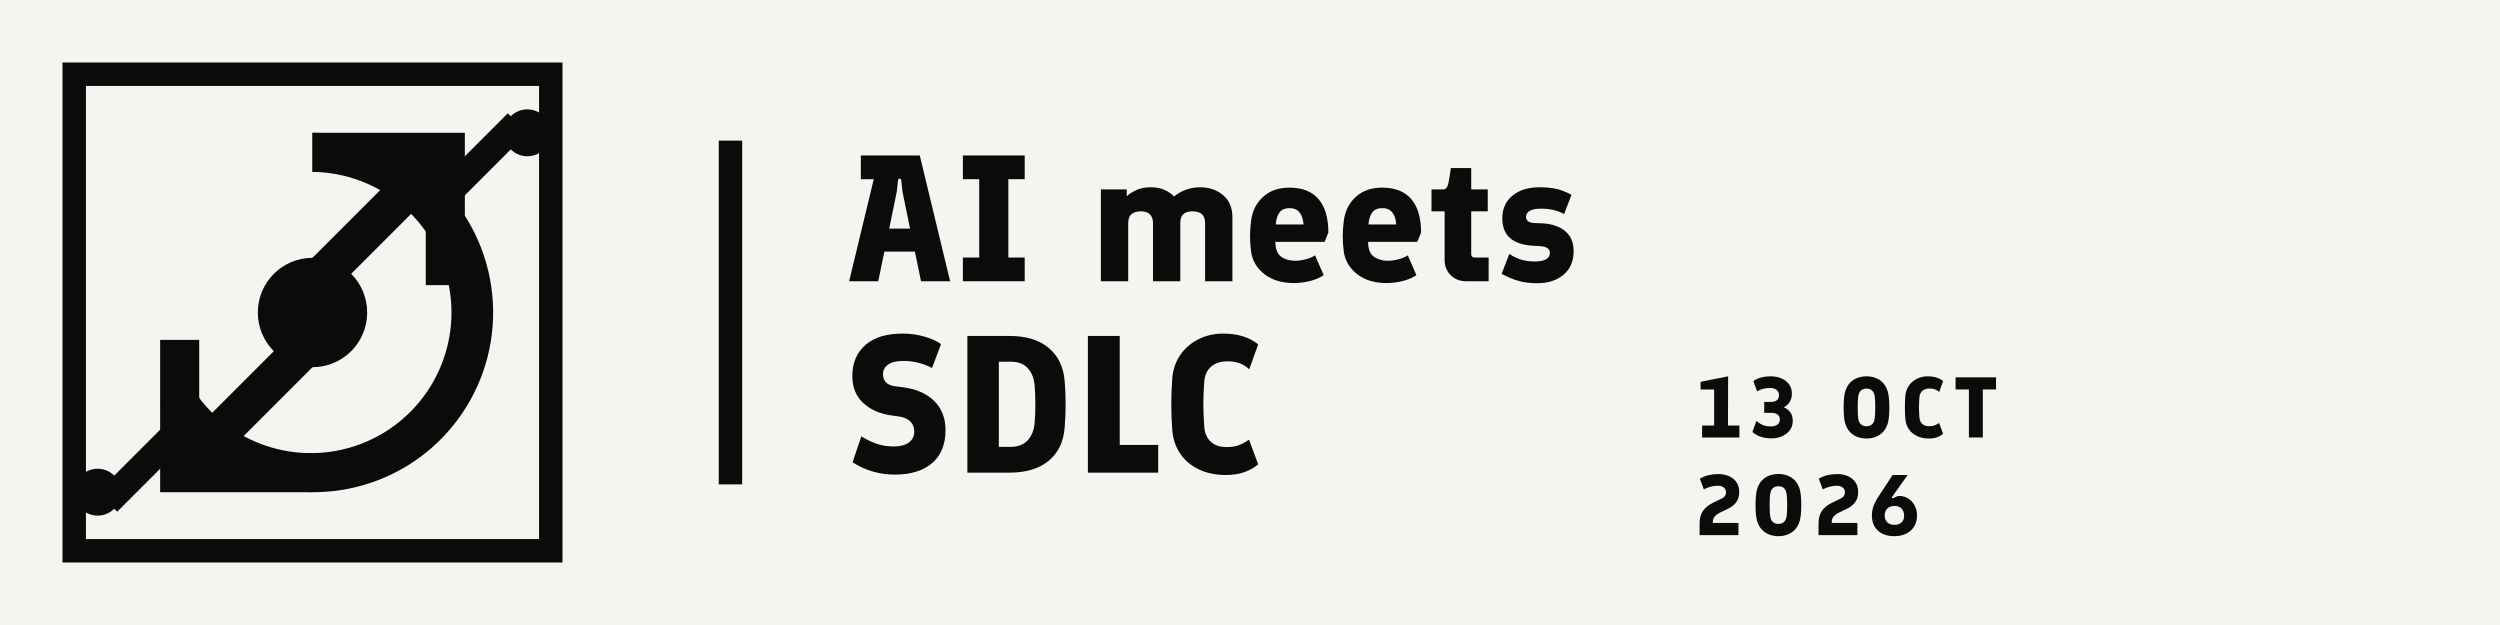
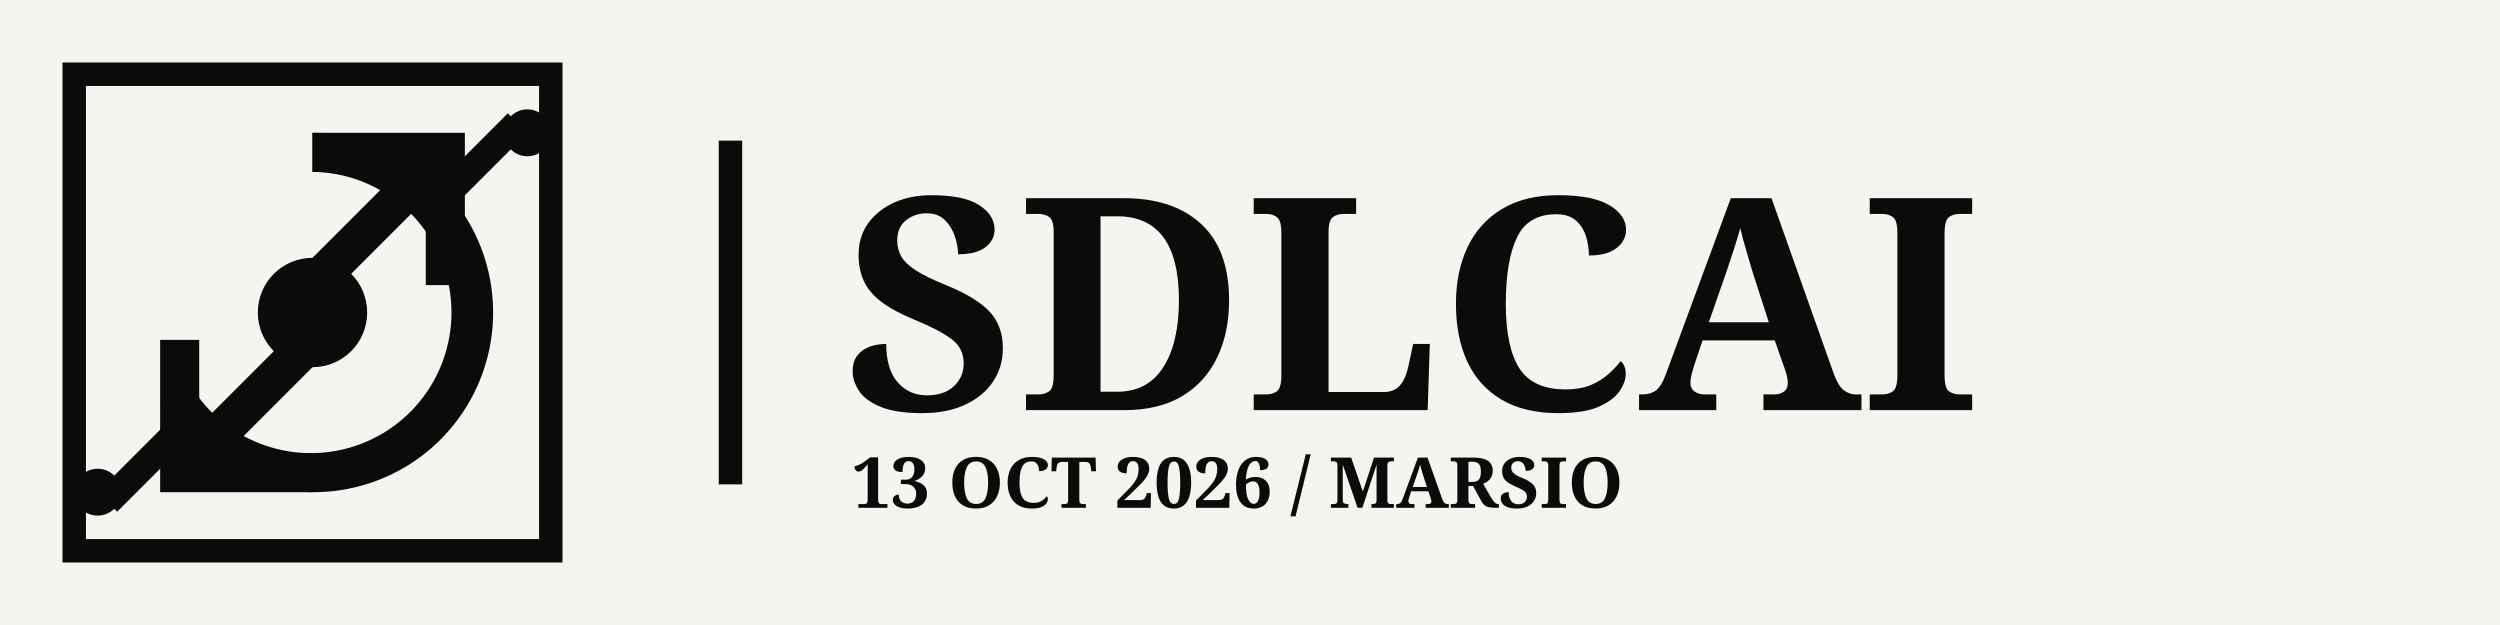
<svg xmlns="http://www.w3.org/2000/svg" viewBox="0 0 640 160" role="img" aria-labelledby="title desc">
  <rect width="640" height="160" fill="#f6f4ef" />
  <g fill="#0b0b0b">
    <path d="M16 16h128v6H16zM16 138h128v6H16zM16 16h6v128h-6zM138 16h6v128h-6z" />
    <path fill-rule="evenodd" d="M80 34a46 46 0 1 1-39 70l8-5a36 36 0 1 0 31-55z" />
    <path d="M80 34h39v39h-10V51L86 74l-7-7 23-23H80z" />
    <path d="M80 126H41V87h10v22l23-23 7 7-23 23h22z" />
    <circle cx="80" cy="80" r="14" />
    <circle cx="25" cy="126" r="6" />
    <circle cx="135" cy="34" r="6" />
    <path d="m47 104 5 5-22 22-5-5zM113 56l-5-5 22-22 5 5z" />
    <rect x="184" y="36" width="6" height="88" />
-     <path d="M167 568H95V700H423L592 0H430L396 165H226L192 0H30ZM369 293 327 498 320 561Q320 571 311 571Q303 571 302 561L295 498L253 293Z" transform="translate(216.000 72.000) scale(0.046 -0.046)" />
-     <path d="M50 132H141V568H50V700H394V568H303V132H394V0H50Z" transform="translate(244.198 72.000) scale(0.046 -0.046)" />
-     <path d="M59 511H203V473Q224 493 257.5 508.0Q291 523 334 523Q375 523 406.0 511.5Q437 500 467 472Q495 496 533.0 509.5Q571 523 610 523Q687 523 739.0 479.5Q791 436 791 355V0H639V324Q639 389 569 389Q533 389 517.0 372.5Q501 356 501 324V0H349V324Q349 355 332.0 372.0Q315 389 282 389Q211 389 211 324V0H59Z" transform="translate(279.112 72.000) scale(0.046 -0.046)" />
-     <path d="M50 163Q44 211 44 249Q44 289 50 338Q61 419 117.0 470.0Q173 521 263 521Q371 521 425.5 457.0Q480 393 480 271L459 219H185Q186 211 186 202Q190 154 221.0 134.0Q252 114 296 114Q322 114 353.0 122.0Q384 130 406 144L454 34Q421 12 377.0 1.0Q333 -10 287 -10Q189 -10 125.5 38.5Q62 87 50 163ZM342 316Q334 407 265 407Q227 407 209.0 384.0Q191 361 187 316Z" transform="translate(317.982 72.000) scale(0.046 -0.046)" />
-     <path d="M50 163Q44 211 44 249Q44 289 50 338Q61 419 117.0 470.0Q173 521 263 521Q371 521 425.5 457.0Q480 393 480 271L459 219H185Q186 211 186 202Q190 154 221.0 134.0Q252 114 296 114Q322 114 353.0 122.0Q384 130 406 144L454 34Q421 12 377.0 1.0Q333 -10 287 -10Q189 -10 125.5 38.5Q62 87 50 163ZM342 316Q334 407 265 407Q227 407 209.0 384.0Q191 361 187 316Z" transform="translate(341.718 72.000) scale(0.046 -0.046)" />
-     <path d="M95 119V389H22V511H83Q100 511 107.5 522.5Q115 534 121 573L130 630H243V511H335V389H243V151Q243 142 248.0 137.0Q253 132 261 132H340V0H215Q163 0 129.0 33.5Q95 67 95 119Z" transform="translate(365.454 72.000) scale(0.046 -0.046)" />
-     <path d="M40 41 83 152Q118 129 151.5 119.5Q185 110 224 110Q268 110 288.5 123.0Q309 136 309 158Q309 173 296.5 183.0Q284 193 259 195L209 198Q44 210 44 350Q44 430 100.5 476.5Q157 523 251 523Q308 523 347.5 513.5Q387 504 429 481L388 374Q334 404 260 404Q217 404 196.5 391.5Q176 379 176 358Q176 343 187.5 334.0Q199 325 221 324L271 322Q349 317 395.0 278.0Q441 239 441 167Q441 84 385.0 36.5Q329 -11 238 -11Q181 -11 136.0 1.5Q91 14 40 41Z" transform="translate(382.566 72.000) scale(0.046 -0.046)" />
-     <path d="M45 53 90 186Q133 159 173.0 146.5Q213 134 257 134Q304 134 332.5 154.0Q361 174 361 211Q361 243 340.0 263.0Q319 283 280 288L244 293Q156 305 100.0 356.5Q44 408 44 495Q44 595 110.5 653.5Q177 712 301 712Q360 712 413.5 696.5Q467 681 498 658L452 536Q382 572 306 572Q252 572 226.5 553.0Q201 534 201 505Q201 450 264 442L304 437Q405 424 463.0 367.0Q521 310 521 218Q521 107 452.0 48.5Q383 -10 261 -10Q144 -10 45 53Z" transform="translate(216.000 121.000) scale(0.05 -0.05)" />
-     <path d="M69 700H284Q412 700 485.0 639.0Q558 578 567 470Q572 410 572 350Q572 290 567 230Q559 122 485.5 61.0Q412 0 284 0H69ZM413 252Q417 292 417 350Q417 408 413 449Q408 503 377.0 536.0Q346 569 289 568H230V132H289Q346 132 377.0 165.0Q408 198 413 252Z" transform="translate(244.200 121.000) scale(0.05 -0.05)" />
-     <path d="M69 700H232V142H429V0H69Z" transform="translate(275.050 121.000) scale(0.05 -0.05)" />
-     <path d="M50 219Q45 284 45 350Q45 417 50 482Q55 549 90.0 601.0Q125 653 183.0 682.5Q241 712 311 712Q421 712 490 657L444 529Q421 551 394.0 560.5Q367 570 334 570Q280 570 249.0 543.0Q218 516 214 468Q209 398 209 350Q209 306 214 234Q218 185 247.5 158.0Q277 131 327 131Q365 131 389.5 140.0Q414 149 443 169L490 42Q456 15 416.0 1.5Q376 -12 325 -12Q245 -12 184.5 17.5Q124 47 89.5 99.0Q55 151 50 219Z" transform="translate(297.600 121.000) scale(0.05 -0.05)" />
-     <path d="M79 139H219V558H61V648L382 712L380 139H513V0H79Z" transform="translate(434.000 112.000) scale(0.022 -0.022)" />
-     <path d="M30 64 77 193Q118 158 156.5 143.5Q195 129 239 129Q294 129 322.0 150.5Q350 172 350 212Q350 248 323.0 267.5Q296 287 244 287H168V414H244Q291 414 315.5 434.5Q340 455 340 494Q340 531 312.5 553.5Q285 576 236 576Q147 576 85 537L41 657Q88 688 136.5 700.0Q185 712 245 712Q305 712 361.5 690.5Q418 669 454.0 623.5Q490 578 490 509Q490 454 464.5 414.0Q439 374 396 351Q444 332 472.0 292.5Q500 253 500 194Q500 128 463.5 82.0Q427 36 371.0 13.0Q315 -10 255 -10Q187 -10 133.5 6.5Q80 23 30 64Z" transform="translate(447.946 112.000) scale(0.022 -0.022)" />
-     <path d="M124 59Q84 98 64.5 160.5Q45 223 45 350Q45 477 65.0 540.0Q85 603 124 642Q160 677 208.5 694.5Q257 712 311 712Q365 712 413.5 694.5Q462 677 498 642Q537 603 557.0 540.0Q577 477 577 350Q577 223 557.5 160.5Q538 98 498 59Q462 23 413.5 5.5Q365 -12 311 -12Q257 -12 208.5 5.5Q160 23 124 59ZM382 160Q399 179 406.0 216.0Q413 253 413 350Q413 447 406.0 484.0Q399 521 382 540Q358 569 311 569Q264 569 240 540Q223 521 216.0 484.0Q209 447 209 350Q209 253 216.0 216.0Q223 179 240 160Q264 131 311 131Q358 131 382 160Z" transform="translate(470.976 112.000) scale(0.022 -0.022)" />
-     <path d="M50 219Q45 284 45 350Q45 417 50 482Q55 549 90.0 601.0Q125 653 183.0 682.5Q241 712 311 712Q421 712 490 657L444 529Q421 551 394.0 560.5Q367 570 334 570Q280 570 249.0 543.0Q218 516 214 468Q209 398 209 350Q209 306 214 234Q218 185 247.5 158.0Q277 131 327 131Q365 131 389.5 140.0Q414 149 443 169L490 42Q456 15 416.0 1.5Q376 -12 325 -12Q245 -12 184.5 17.5Q124 47 89.5 99.0Q55 151 50 219Z" transform="translate(486.660 112.000) scale(0.022 -0.022)" />
-     <path d="M178 559H23V700H494V559H340V0H178Z" transform="translate(500.122 112.000) scale(0.022 -0.022)" />
-     <path d="M212 380 295 420Q328 434 342.5 453.0Q357 472 357 500Q357 533 331.5 554.0Q306 575 262 575Q182 575 99 533L53 657Q105 687 157.0 699.0Q209 711 271 711Q330 711 385.0 689.5Q440 668 475.5 621.0Q511 574 511 502Q511 431 476.5 383.5Q442 336 376 305L295 266Q204 223 204 159V142H502V0H50V139Q50 224 88.5 281.5Q127 339 212 380Z" transform="translate(434.000 137.000) scale(0.022 -0.022)" />
-     <path d="M139 59Q99 98 79.5 160.5Q60 223 60 350Q60 478 79.5 540.0Q99 602 139 642Q175 677 223.5 694.5Q272 712 326 712Q380 712 428.5 694.5Q477 677 513 642Q553 602 572.5 540.0Q592 478 592 350Q592 223 572.5 160.5Q553 98 513 59Q477 23 428.5 5.5Q380 -12 326 -12Q272 -12 223.5 5.5Q175 23 139 59ZM397 160Q414 179 421.0 216.0Q428 253 428 350Q428 447 421.0 484.0Q414 521 397 540Q373 569 326 569Q279 569 255 540Q238 521 231.0 484.0Q224 447 224 350Q224 253 231.0 216.0Q238 179 255 160Q279 131 326 131Q373 131 397 160Z" transform="translate(448.100 137.000) scale(0.022 -0.022)" />
-     <path d="M212 380 295 420Q328 434 342.5 453.0Q357 472 357 500Q357 533 331.5 554.0Q306 575 262 575Q182 575 99 533L53 657Q105 687 157.0 699.0Q209 711 271 711Q330 711 385.0 689.5Q440 668 475.5 621.0Q511 574 511 502Q511 431 476.5 383.5Q442 336 376 305L295 266Q204 223 204 159V142H502V0H50V139Q50 224 88.5 281.5Q127 339 212 380Z" transform="translate(464.444 137.000) scale(0.022 -0.022)" />
-     <path d="M30 230Q30 287 49.0 339.5Q68 392 123 475L271 700H446L267 448Q263 443 263 437Q263 430 270 430Q275 430 279 432L329 454Q349 456 352 456Q405 456 452.0 427.0Q499 398 527.0 346.0Q555 294 555 230Q555 157 522.0 102.0Q489 47 429.5 17.5Q370 -12 292 -12Q169 -12 99.5 53.0Q30 118 30 230ZM405 225Q405 279 375.5 309.5Q346 340 293 340Q240 340 209.5 310.0Q179 280 179 228Q179 178 209.5 149.0Q240 120 293 120Q345 120 375.0 148.0Q405 176 405 225Z" transform="translate(478.544 137.000) scale(0.022 -0.022)" />
  </g>
+   <text x="216" y="105" fill="#0b0b0b" font-family="Finlandica Headline, Georgia, serif" font-size="76" font-weight="900" letter-spacing="0">SDLCAI</text>
+   <text x="218" y="130" fill="#0b0b0b" font-family="Finlandica Text, Georgia, serif" font-size="18" font-weight="700" letter-spacing="0">13 OCT 2026 / MARSIO</text>
</svg>
